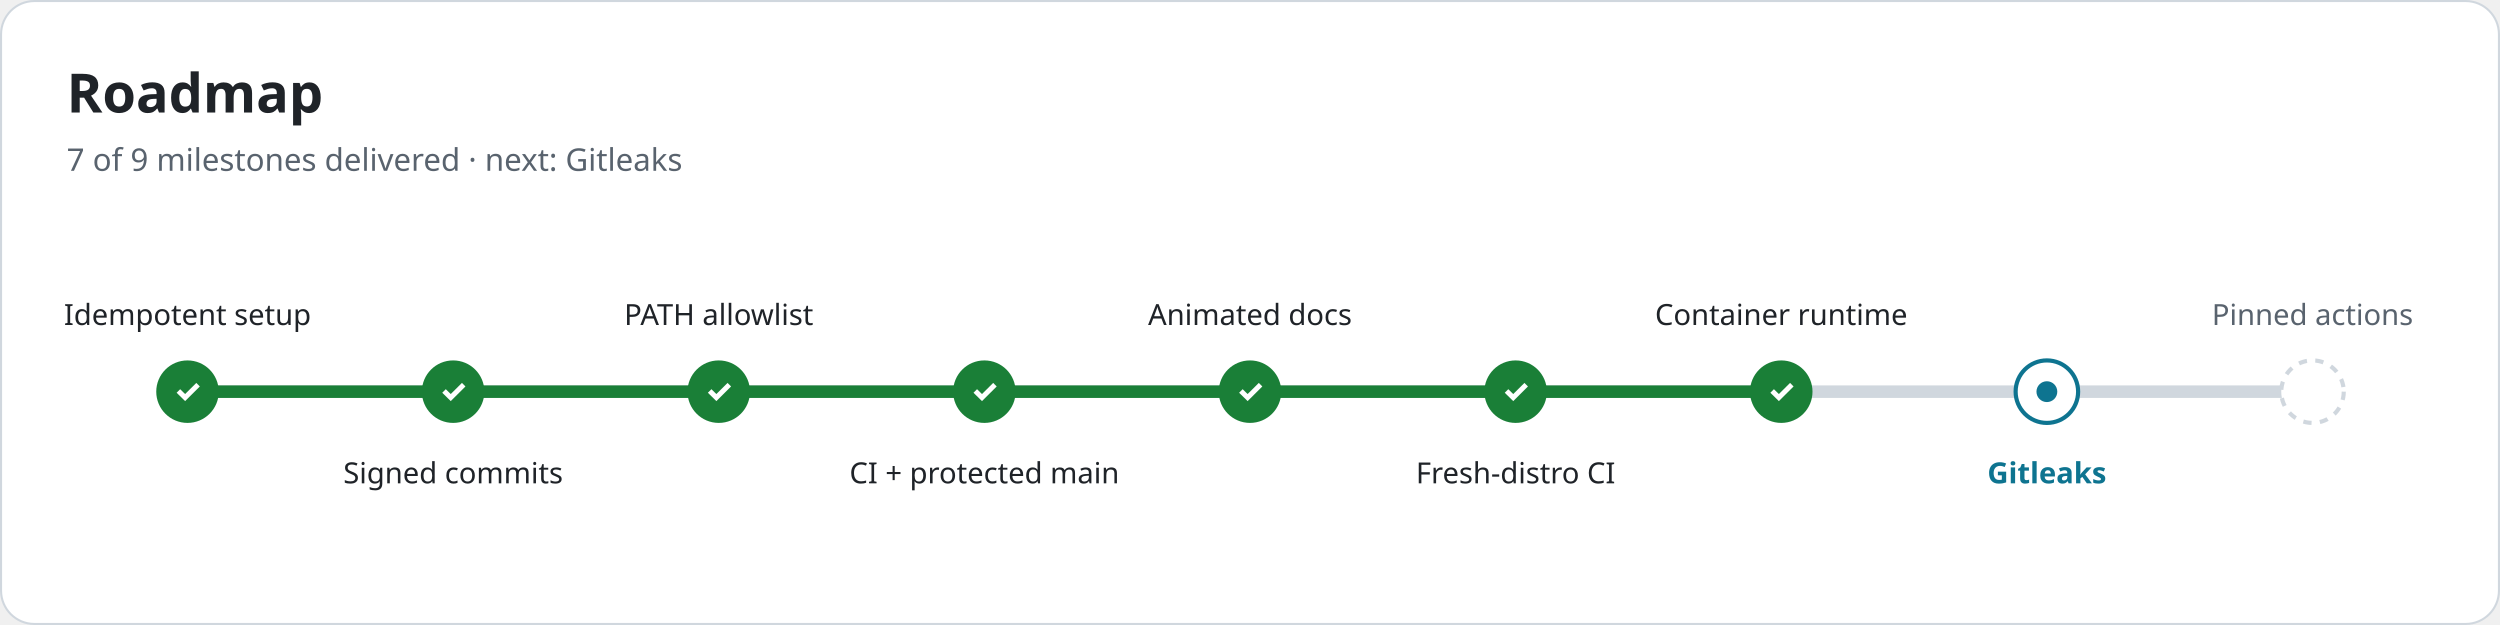
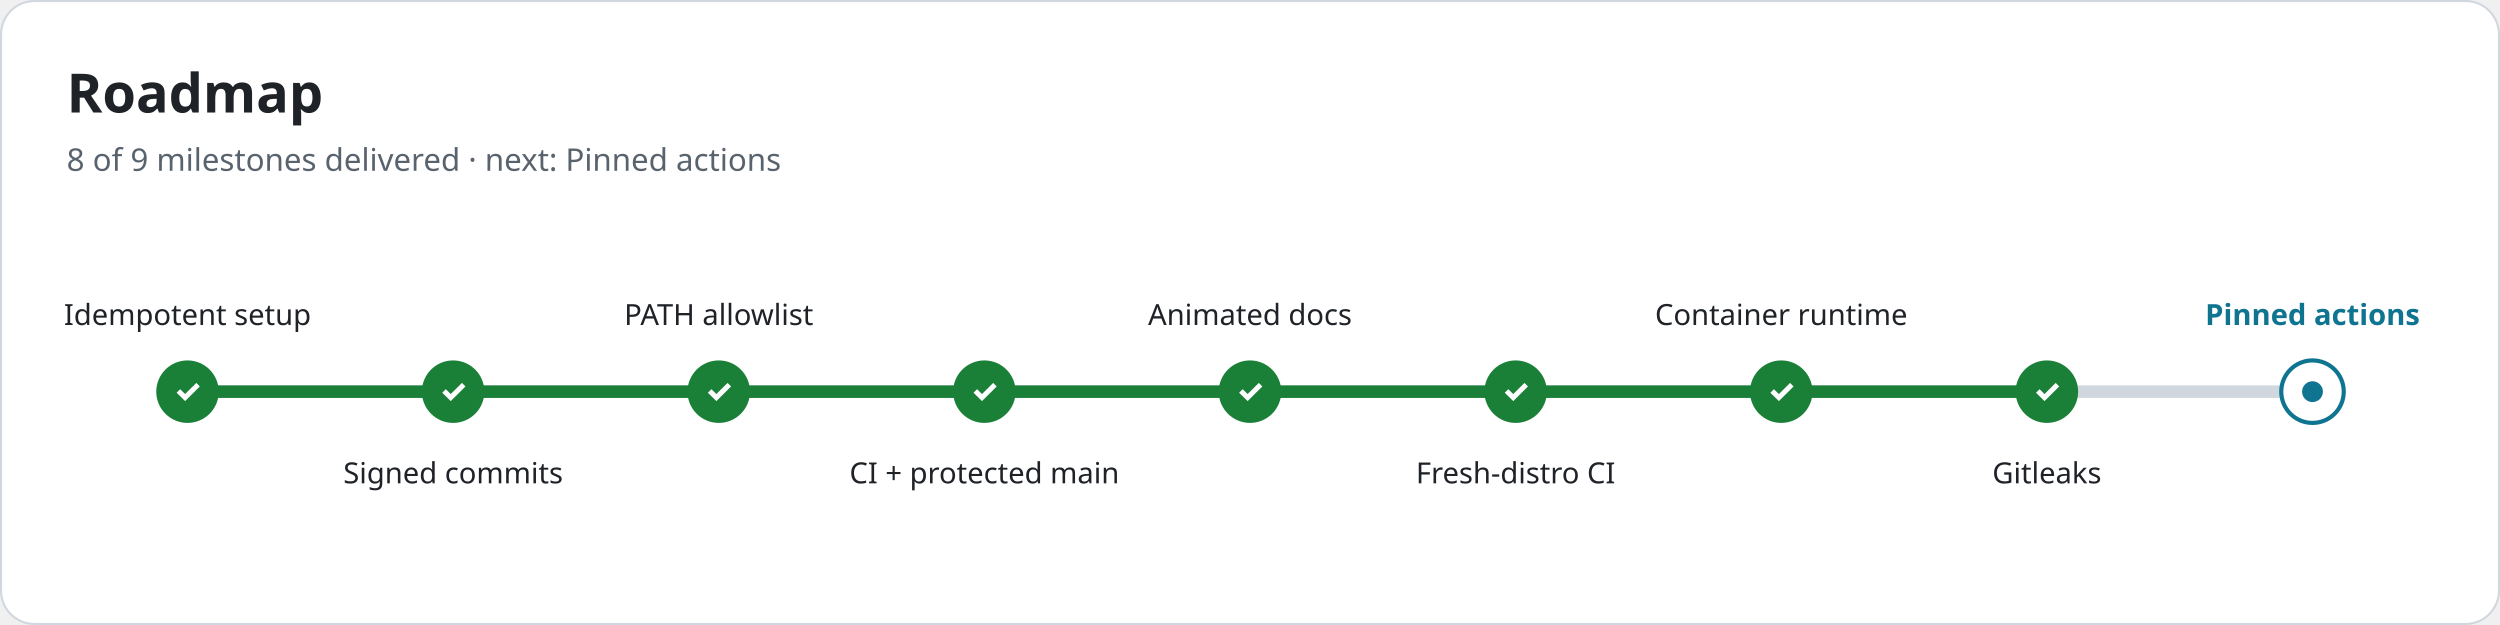
<svg xmlns="http://www.w3.org/2000/svg" width="1200" height="300" viewBox="0 0 1200 300" role="img" aria-labelledby="title desc">
  <style>text { font-family: -apple-system, BlinkMacSystemFont, 'Segoe UI', 'Noto Sans', Helvetica, Arial, sans-serif; } .title { font-size: 26px; font-weight: 800; fill: #1f2328; } .sub { font-size: 15px; fill: #59636e; } .mono { font-family: ui-monospace, SFMono-Regular, 'Cascadia Code', Consolas, 'DejaVu Sans Mono', 'Liberation Mono', monospace; }  .label { font-size: 14px; fill: #59636e; } .label.done { fill: #1f2328; } .label.next { fill: #0e7490; font-weight: 700; } .check { font-size: 15px; font-weight: 800; fill: #ffffff; } .rfill { transform-box: fill-box; transform-origin: left center; animation: grow 1.4s 0.3s linear both; } @keyframes grow { from { transform: scaleX(0); } to { transform: scaleX(1); } } .pop { transform-box: fill-box; transform-origin: center; animation: pop 0.45s cubic-bezier(.3,1.6,.5,1) both; } @keyframes pop { from { opacity: 0; transform: scale(0.4); } to { opacity: 1; transform: scale(1); } } .fade { animation: fade 0.5s ease-out both; } @keyframes fade { from { opacity: 0; } to { opacity: 1; } } .ring { fill: none; stroke: #0e7490; stroke-width: 2; opacity: 0; transform-box: fill-box; transform-origin: center; animation: ring 2s 2.2s ease-out infinite; } @keyframes ring { 0% { transform: scale(0.9); opacity: 0.7; } 100% { transform: scale(2); opacity: 0; } } @media (prefers-reduced-motion: reduce) { * { animation: none !important; } }</style>
  <rect x="0.5" y="0.5" width="1199" height="299" rx="16" fill="#ffffff" stroke="#d0d7de" />
  <text x="32" y="54" class="title">Roadmap</text>
-   <text x="32" y="82" class="sub">7 of 9 milestones delivered · next: Gitleaks</text>
+   <text x="32" y="82" class="sub">8 of 9 milestones delivered · next: Pinned actions</text>
  <rect x="90" y="185" width="1020" height="6" rx="3" fill="#d0d7de" />
-   <rect class="rfill" x="90" y="185" width="765.0" height="6" rx="3" fill="#1a7f37" />
+   <rect class="rfill" x="90" y="185" width="892.5" height="6" rx="3" fill="#1a7f37" />
  <g class="pop" style="animation-delay:0.30s">
    <circle cx="90.0" cy="188" r="15" fill="#1a7f37" />
    <text x="90.0" y="193" text-anchor="middle" class="check">✓</text>
  </g>
  <text x="90.0" y="156" text-anchor="middle" class="label done fade" style="animation-delay:0.30s">Idempotent setup</text>
-   <g class="pop" style="animation-delay:0.53s">
+   <g class="pop" style="animation-delay:0.50s">
    <circle cx="217.5" cy="188" r="15" fill="#1a7f37" />
    <text x="217.5" y="193" text-anchor="middle" class="check">✓</text>
  </g>
-   <text x="217.5" y="232" text-anchor="middle" class="label done fade" style="animation-delay:0.53s">Signed commits</text>
-   <g class="pop" style="animation-delay:0.77s">
+   <text x="217.5" y="232" text-anchor="middle" class="label done fade" style="animation-delay:0.50s">Signed commits</text>
+   <g class="pop" style="animation-delay:0.70s">
    <circle cx="345.0" cy="188" r="15" fill="#1a7f37" />
    <text x="345.0" y="193" text-anchor="middle" class="check">✓</text>
  </g>
-   <text x="345.0" y="156" text-anchor="middle" class="label done fade" style="animation-delay:0.77s">PATH allowlist</text>
-   <g class="pop" style="animation-delay:1.00s">
+   <text x="345.0" y="156" text-anchor="middle" class="label done fade" style="animation-delay:0.70s">PATH allowlist</text>
+   <g class="pop" style="animation-delay:0.90s">
    <circle cx="472.5" cy="188" r="15" fill="#1a7f37" />
    <text x="472.5" y="193" text-anchor="middle" class="check">✓</text>
  </g>
-   <text x="472.5" y="232" text-anchor="middle" class="label done fade" style="animation-delay:1.00s">CI + protected main</text>
-   <g class="pop" style="animation-delay:1.23s">
+   <text x="472.5" y="232" text-anchor="middle" class="label done fade" style="animation-delay:0.90s">CI + protected main</text>
+   <g class="pop" style="animation-delay:1.10s">
    <circle cx="600.0" cy="188" r="15" fill="#1a7f37" />
    <text x="600.0" y="193" text-anchor="middle" class="check">✓</text>
  </g>
-   <text x="600.0" y="156" text-anchor="middle" class="label done fade" style="animation-delay:1.23s">Animated docs</text>
-   <g class="pop" style="animation-delay:1.47s">
+   <text x="600.0" y="156" text-anchor="middle" class="label done fade" style="animation-delay:1.10s">Animated docs</text>
+   <g class="pop" style="animation-delay:1.30s">
    <circle cx="727.5" cy="188" r="15" fill="#1a7f37" />
    <text x="727.5" y="193" text-anchor="middle" class="check">✓</text>
  </g>
-   <text x="727.5" y="232" text-anchor="middle" class="label done fade" style="animation-delay:1.47s">Fresh-distro CI</text>
-   <g class="pop" style="animation-delay:1.70s">
+   <text x="727.5" y="232" text-anchor="middle" class="label done fade" style="animation-delay:1.30s">Fresh-distro CI</text>
+   <g class="pop" style="animation-delay:1.50s">
    <circle cx="855.0" cy="188" r="15" fill="#1a7f37" />
    <text x="855.0" y="193" text-anchor="middle" class="check">✓</text>
  </g>
-   <text x="855.0" y="156" text-anchor="middle" class="label done fade" style="animation-delay:1.70s">Container runtime</text>
+   <text x="855.0" y="156" text-anchor="middle" class="label done fade" style="animation-delay:1.50s">Container runtime</text>
+   <g class="pop" style="animation-delay:1.70s">
+     <circle cx="982.5" cy="188" r="15" fill="#1a7f37" />
+     <text x="982.5" y="193" text-anchor="middle" class="check">✓</text>
+   </g>
+   <text x="982.5" y="232" text-anchor="middle" class="label done fade" style="animation-delay:1.70s">Gitleaks</text>
  <g class="pop" style="animation-delay:1.90s">
-     <circle class="ring" cx="982.5" cy="188" r="15" />
-     <circle cx="982.5" cy="188" r="15" fill="#ffffff" stroke="#0e7490" stroke-width="2" />
-     <circle cx="982.5" cy="188" r="5" fill="#0e7490" />
+     <circle class="ring" cx="1110.0" cy="188" r="15" />
+     <circle cx="1110.0" cy="188" r="15" fill="#ffffff" stroke="#0e7490" stroke-width="2" />
+     <circle cx="1110.0" cy="188" r="5" fill="#0e7490" />
  </g>
-   <text x="982.5" y="232" text-anchor="middle" class="label next fade" style="animation-delay:1.90s">Gitleaks</text>
-   <g class="pop" style="animation-delay:2.02s">
-     <circle cx="1110.0" cy="188" r="15" fill="#ffffff" stroke="#d0d7de" stroke-width="2" stroke-dasharray="4 4" />
-   </g>
-   <text x="1110.0" y="156" text-anchor="middle" class="label todo fade" style="animation-delay:2.02s">Pinned actions</text>
+   <text x="1110.0" y="156" text-anchor="middle" class="label next fade" style="animation-delay:1.90s">Pinned actions</text>
</svg>
